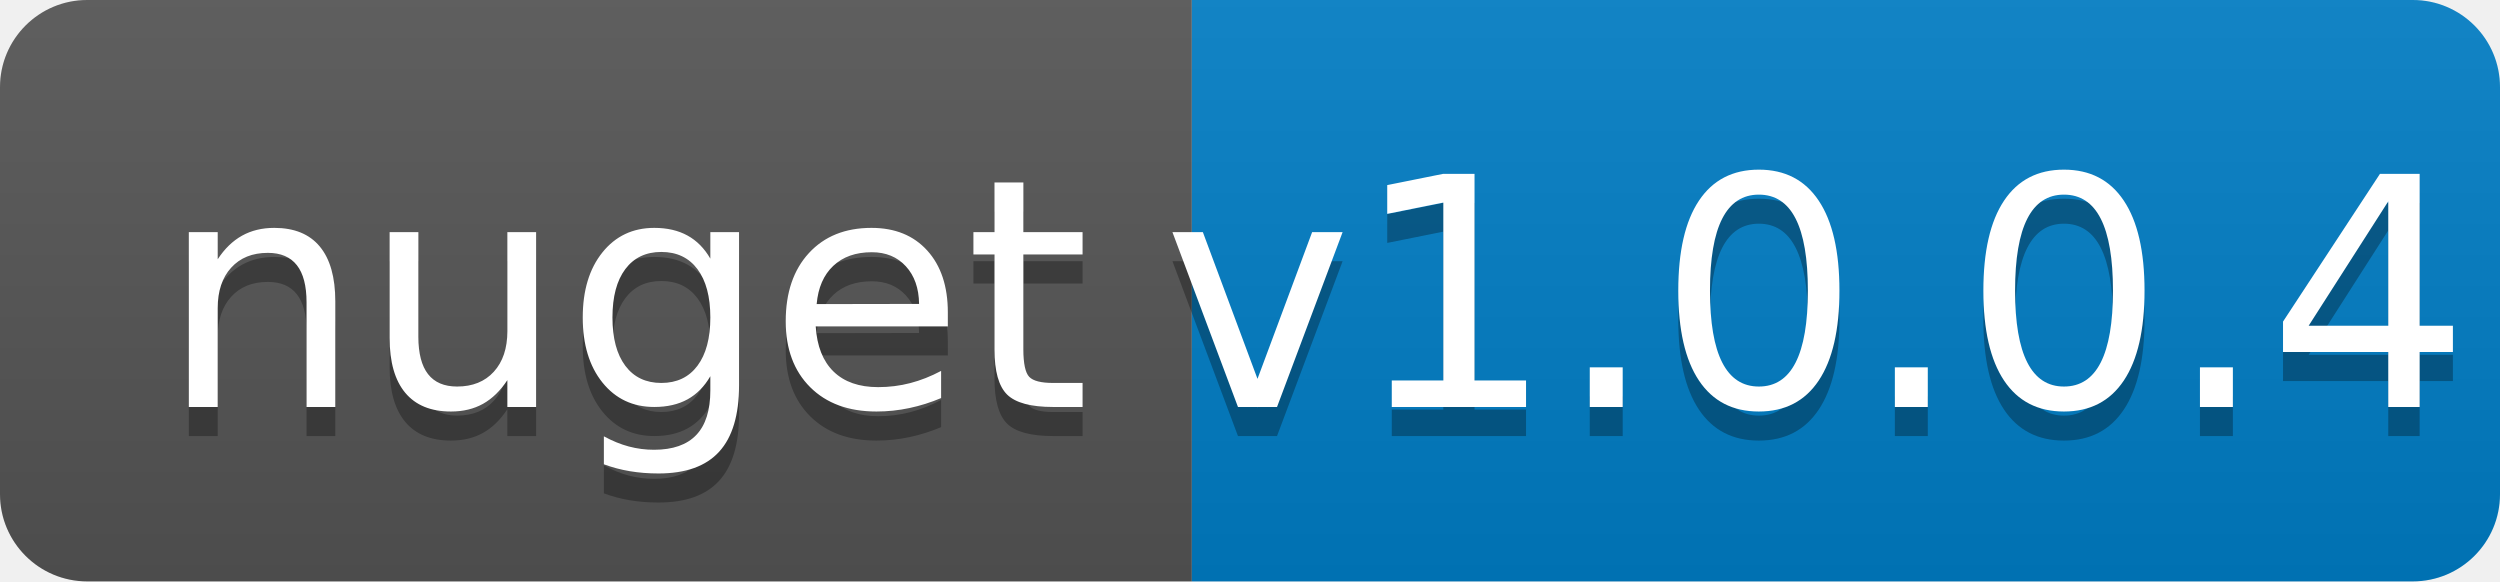
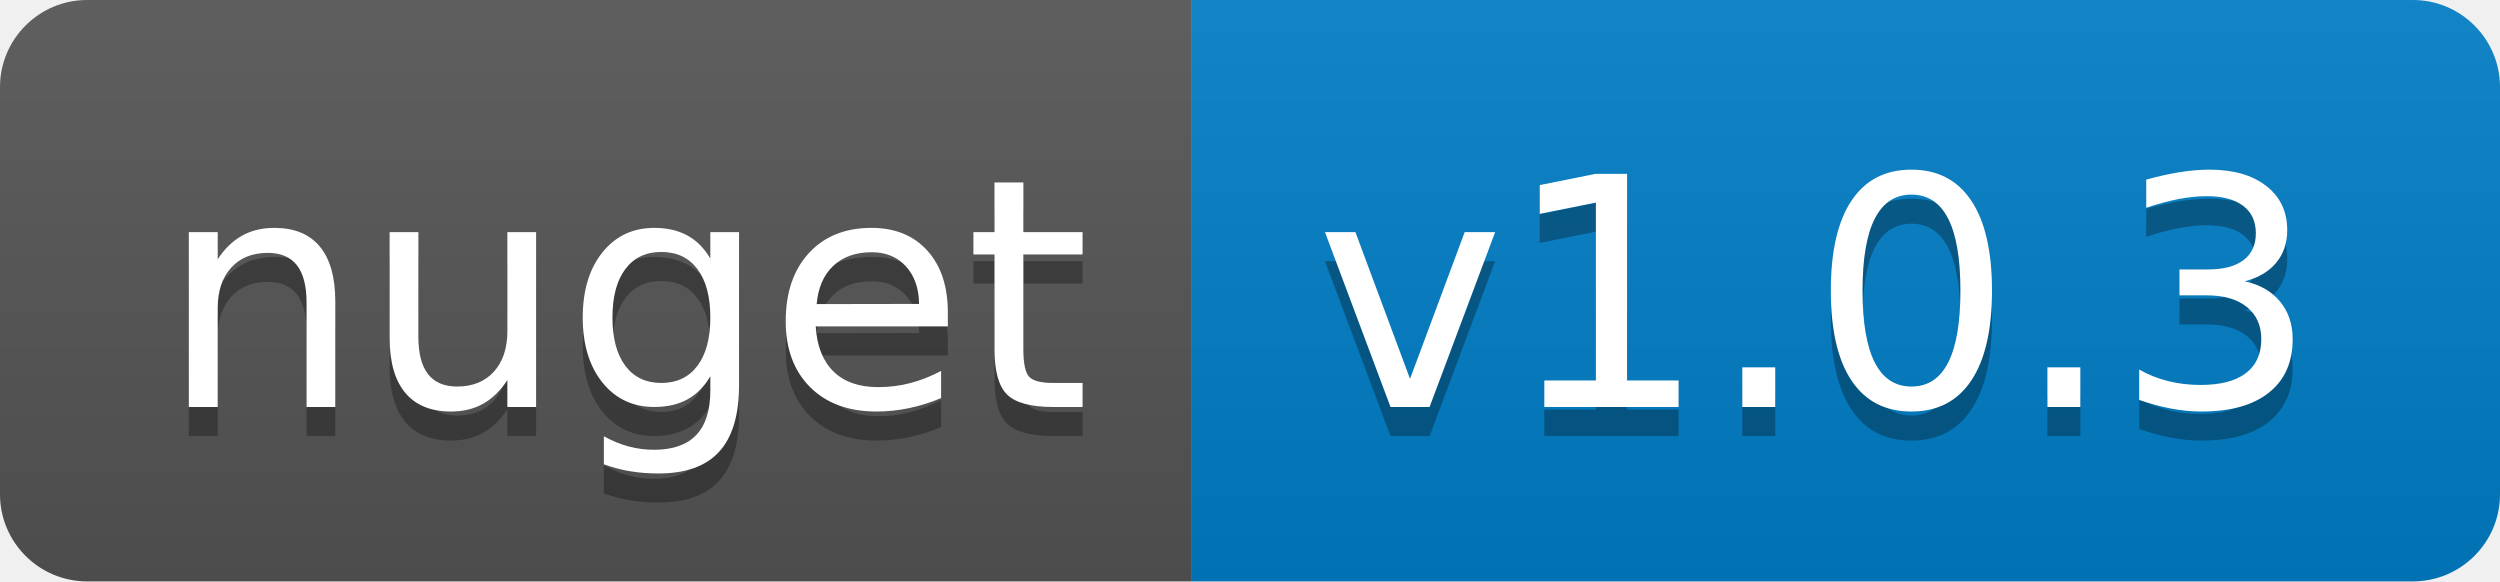
<svg xmlns="http://www.w3.org/2000/svg" width="86" height="20">
  <linearGradient id="b" x2="0" y2="100%">
    <stop offset="0" stop-color="#bbb" stop-opacity=".1" />
    <stop offset="1" stop-opacity=".1" />
  </linearGradient>
  <clipPath id="a">
    <rect width="86" height="20" rx="3" fill="#fff" />
  </clipPath>
  <g clip-path="url(#a)">
    <path fill="#555" d="M0 0h41v20H0z" />
    <path fill="#007ec6" d="M41 0h45v20H41z" />
    <path fill="url(#b)" d="M0 0h86v20H0z" />
  </g>
  <g fill="#fff" text-anchor="middle" font-family="DejaVu Sans,Verdana,Geneva,sans-serif" font-size="110">
    <text x="215" y="150" fill="#010101" fill-opacity=".3" transform="scale(.1)" textLength="310">nuget</text>
    <text x="215" y="140" transform="scale(.1)" textLength="310">nuget</text>
-     <text x="625" y="150" fill="#010101" fill-opacity=".3" transform="scale(.1)" textLength="350">v1.0.0.4</text>
-     <text x="625" y="140" transform="scale(.1)" textLength="350">v1.0.0.4</text>
+     <text x="625" y="150" fill="#010101" fill-opacity=".3" transform="scale(.1)" textLength="350">v1.0.3</text>
+     <text x="625" y="140" transform="scale(.1)" textLength="350">v1.0.3</text>
  </g>
</svg>
